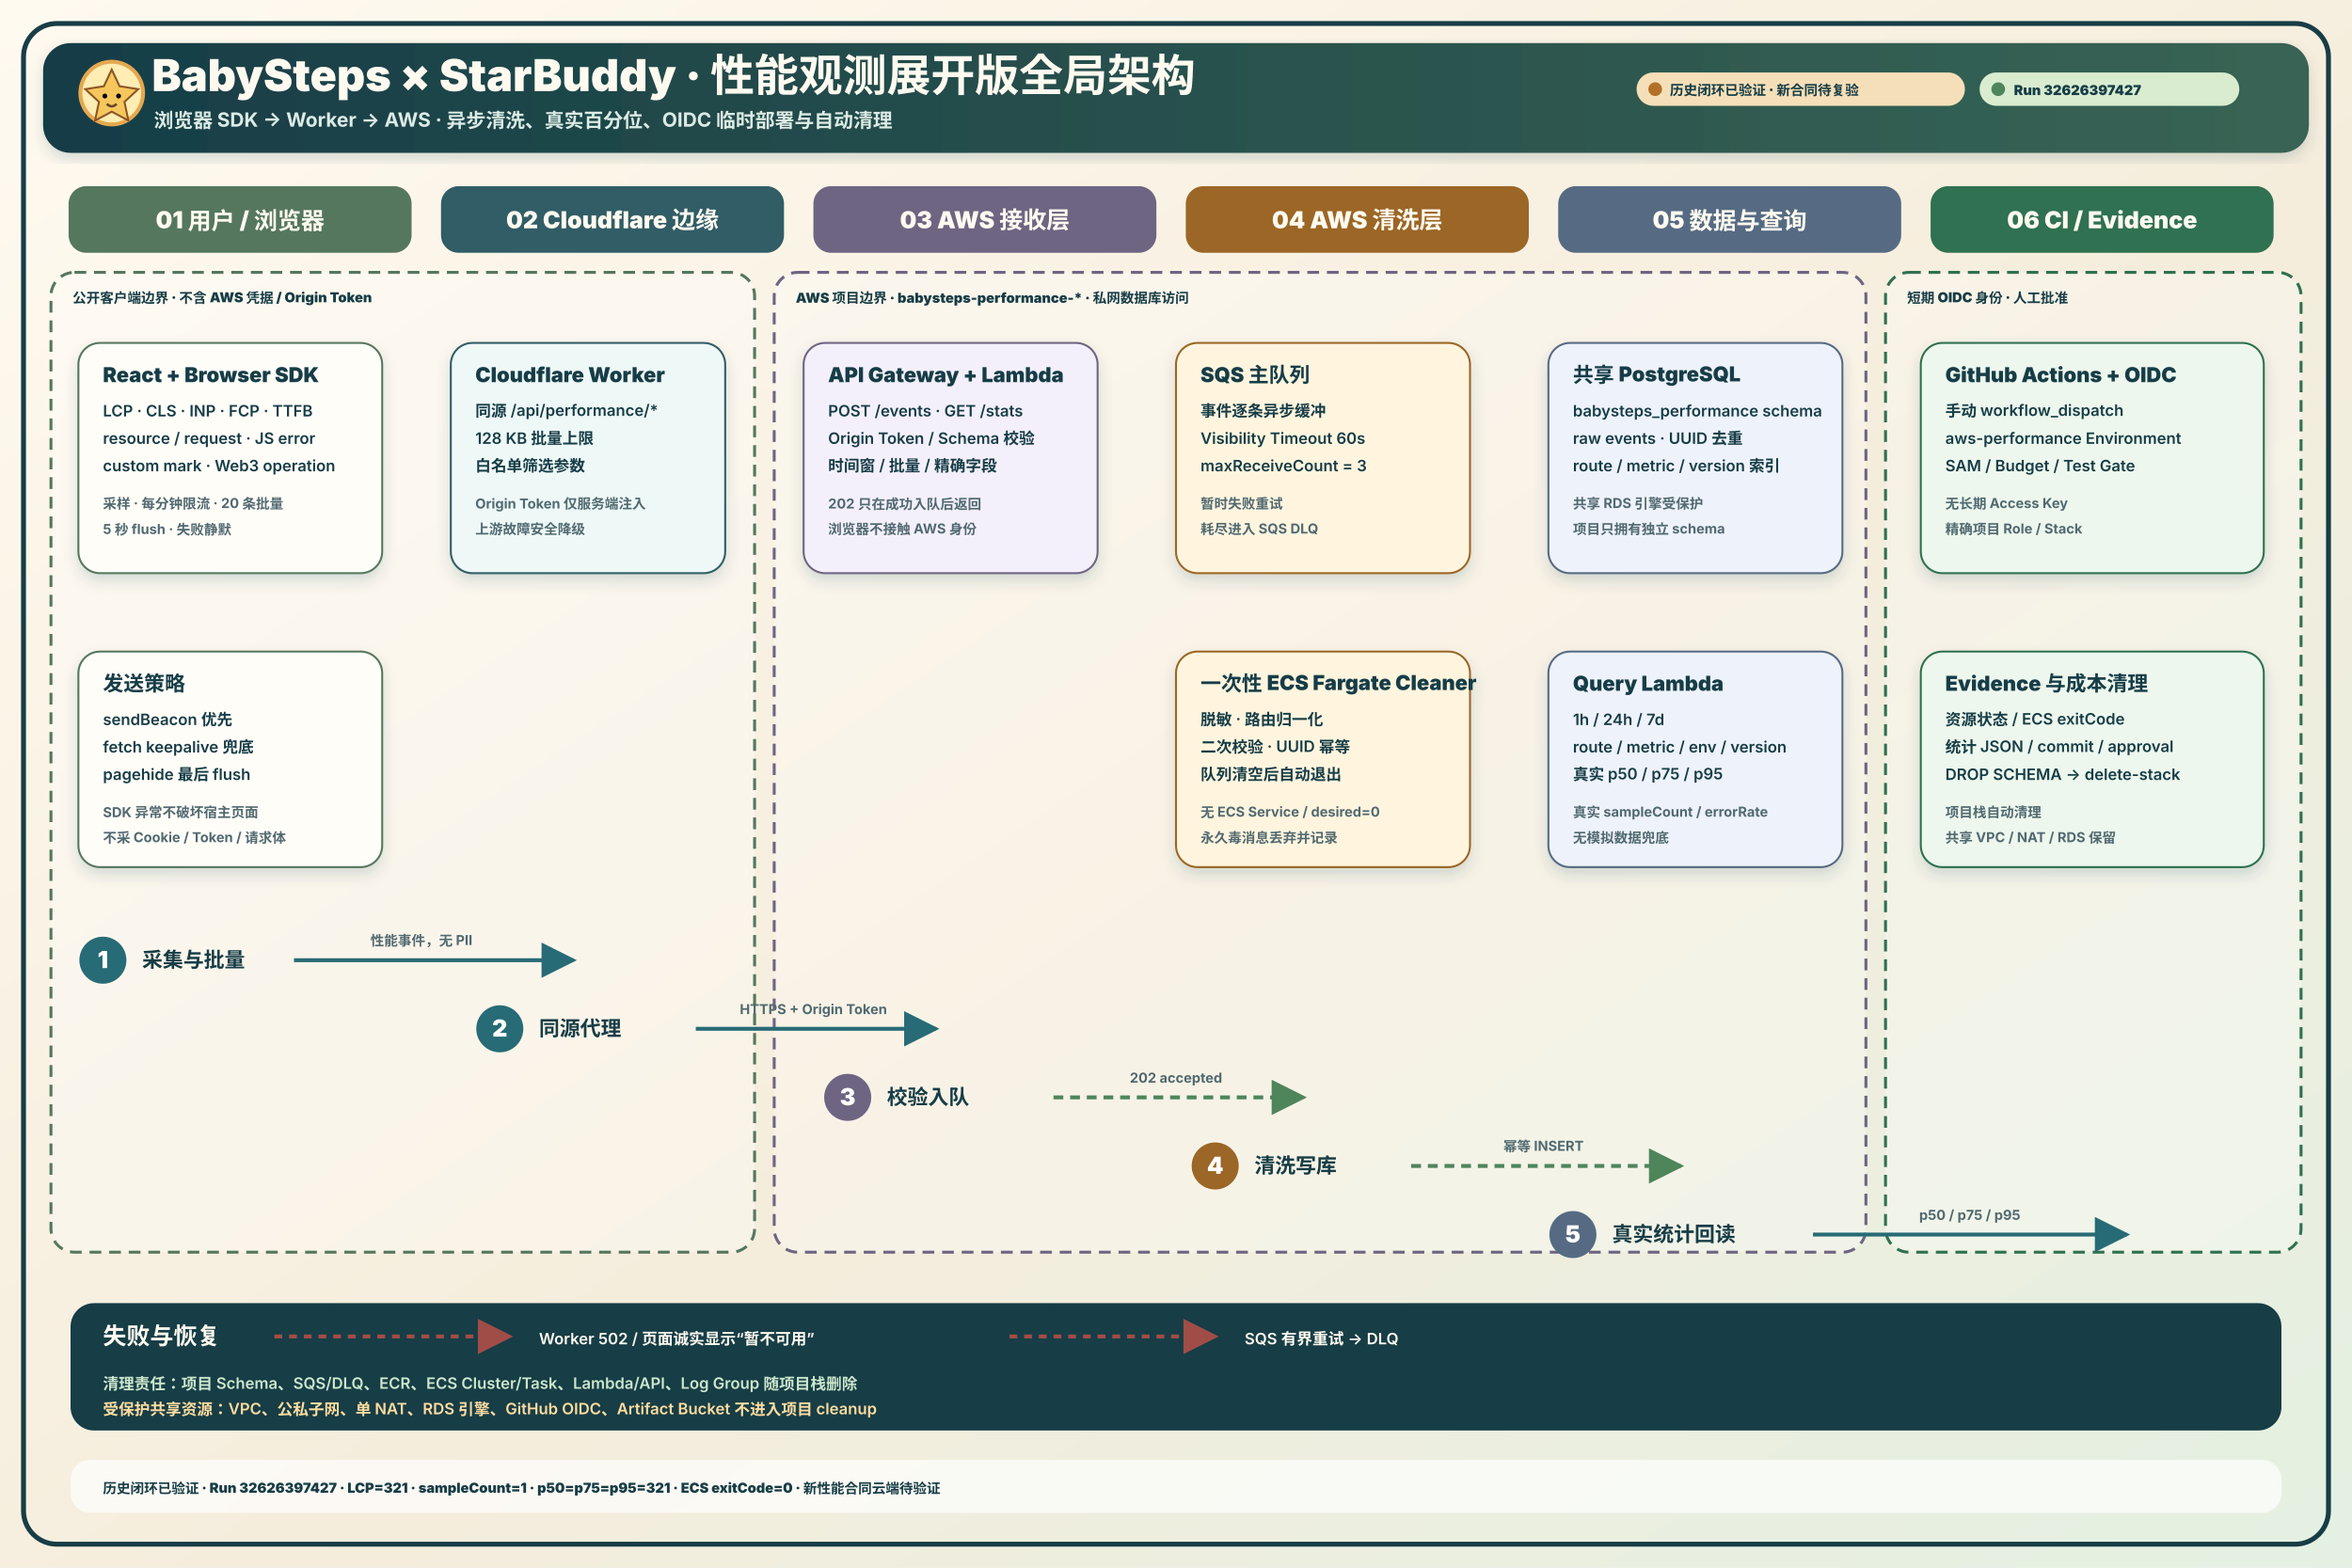
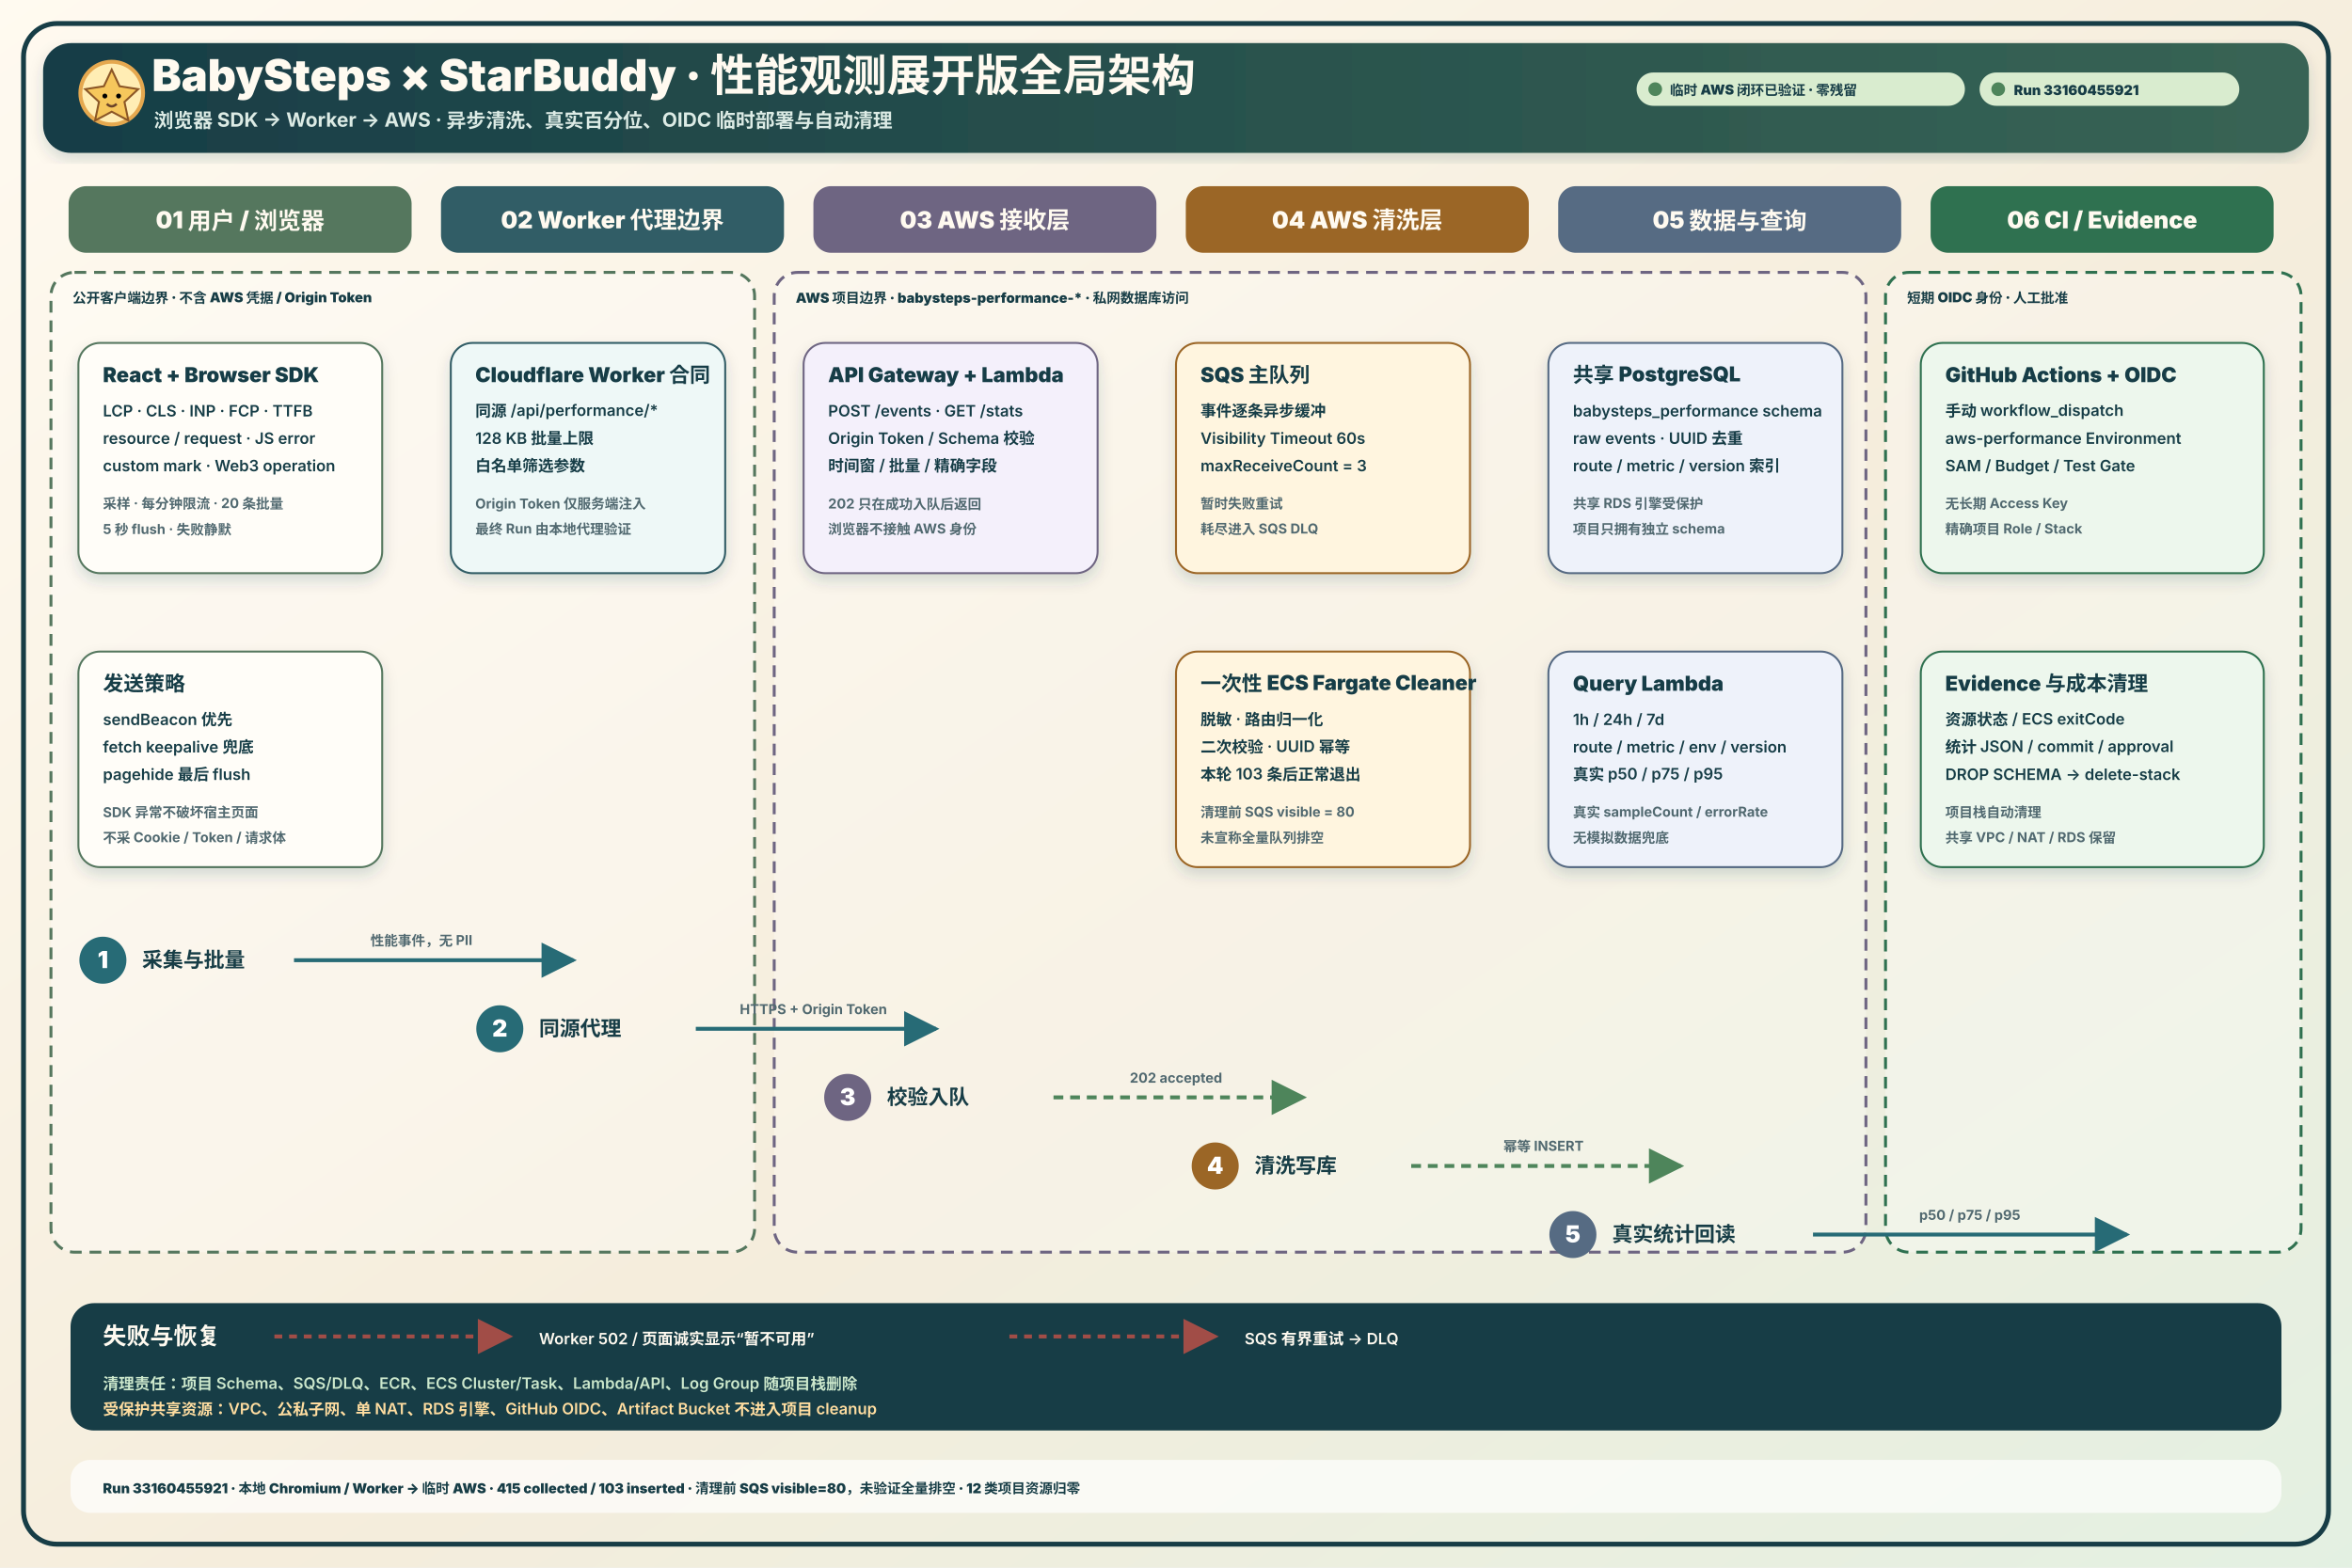
<svg xmlns="http://www.w3.org/2000/svg" width="2400" height="1600" viewBox="0 0 2400 1600" role="img" aria-labelledby="title desc">
  <defs>
    <linearGradient id="bg" x1="0" y1="0" x2="1" y2="1">
      <stop stop-color="#fffaf0" />
      <stop offset=".55" stop-color="#f5eddc" />
      <stop offset="1" stop-color="#e3f0e2" />
    </linearGradient>
    <linearGradient id="head" x1="0" y1="0" x2="1" y2="0">
      <stop stop-color="#173d46" />
      <stop offset="1" stop-color="#386454" />
    </linearGradient>
    <filter id="shadow">
      <feDropShadow dx="0" dy="7" stdDeviation="7" flood-color="#173d46" flood-opacity=".16" />
    </filter>
    <marker id="arrow" viewBox="0 0 10 10" refX="9" refY="5" markerWidth="9" markerHeight="9" orient="auto-start-reverse">
      <path d="M0 0L10 5L0 10Z" fill="#276b76" />
    </marker>
    <marker id="dataArrow" viewBox="0 0 10 10" refX="9" refY="5" markerWidth="9" markerHeight="9" orient="auto-start-reverse">
      <path d="M0 0L10 5L0 10Z" fill="#4e855b" />
    </marker>
    <marker id="failArrow" viewBox="0 0 10 10" refX="9" refY="5" markerWidth="9" markerHeight="9" orient="auto-start-reverse">
      <path d="M0 0L10 5L0 10Z" fill="#a14d47" />
    </marker>
    <style>
      text{font-family:Inter,"PingFang SC","Microsoft YaHei",sans-serif;fill:#173d46}.title{font-size:45px;font-weight:900;fill:#fffaf0}.subtitle{font-size:20px;font-weight:650;fill:#dcebe5}.lane{font-size:24px;font-weight:900;fill:#fffaf0}.cardTitle{font-size:21px;font-weight:900}.body{font-size:16px;font-weight:620}.small{font-size:14px;font-weight:650;fill:#516970}.status{font-size:14px;font-weight:850}.number{font-size:24px;font-weight:950;fill:#fff}.request{fill:none;stroke:#276b76;stroke-width:4;marker-end:url(#arrow)}.data{fill:none;stroke:#4e855b;stroke-width:4;stroke-dasharray:10 7;marker-end:url(#dataArrow)}.fail{fill:none;stroke:#a14d47;stroke-width:4;stroke-dasharray:8 7;marker-end:url(#failArrow)}
    </style>
  </defs>
  <rect width="2400" height="1600" fill="url(#bg)" />
  <rect x="24" y="24" width="2352" height="1552" rx="34" fill="none" stroke="#173d46" stroke-width="5" />
  <rect x="44" y="44" width="2312" height="112" rx="28" fill="url(#head)" filter="url(#shadow)" />
  <g transform="translate(80 67)">
    <circle cx="34" cy="28" r="32" fill="#ffedb4" stroke="#e5a84f" stroke-width="4" />
    <path d="M34 4L42 21L61 24L47 37L51 56L34 47L17 56L21 37L7 24L26 21Z" fill="#f6c75c" stroke="#8b5626" stroke-width="2" />
    <circle cx="27" cy="31" r="2.5" />
    <circle cx="41" cy="31" r="2.5" />
    <path d="M29 39Q34 44 39 39" fill="none" stroke="#6b4328" stroke-width="2.5" />
  </g>
  <text x="155" y="93" class="title">BabySteps × StarBuddy · 性能观测展开版全局架构</text>
  <text x="157" y="130" class="subtitle">浏览器 SDK → Worker → AWS · 异步清洗、真实百分位、OIDC 临时部署与自动清理</text>
  <g transform="translate(1670 74)">
-     <rect width="335" height="34" rx="17" fill="#f5dfb8" />
-     <circle cx="19" cy="17" r="7" fill="#b27126" />
-     <text x="34" y="23" class="status">历史闭环已验证 · 新合同待复验</text>
+     <rect width="335" height="34" rx="17" fill="#d9eccf" />
+     <circle cx="19" cy="17" r="7" fill="#4e855b" />
+     <text x="34" y="23" class="status">临时 AWS 闭环已验证 · 零残留</text>
    <rect x="350" width="265" height="34" rx="17" fill="#d9eccf" />
    <circle cx="369" cy="17" r="7" fill="#4e855b" />
-     <text x="385" y="23" class="status">Run 32626397427</text>
+     <text x="385" y="23" class="status">Run 33160455921</text>
  </g>
  <g transform="translate(70 190)">
    <g>
      <rect width="350" height="68" rx="18" fill="#55775e" />
      <text x="175" y="43" text-anchor="middle" class="lane">01 用户 / 浏览器</text>
    </g>
    <g transform="translate(380)">
      <rect width="350" height="68" rx="18" fill="#315d66" />
-       <text x="175" y="43" text-anchor="middle" class="lane">02 Cloudflare 边缘</text>
+       <text x="175" y="43" text-anchor="middle" class="lane">02 Worker 代理边界</text>
    </g>
    <g transform="translate(760)">
      <rect width="350" height="68" rx="18" fill="#6e6582" />
      <text x="175" y="43" text-anchor="middle" class="lane">03 AWS 接收层</text>
    </g>
    <g transform="translate(1140)">
      <rect width="350" height="68" rx="18" fill="#9b6626" />
      <text x="175" y="43" text-anchor="middle" class="lane">04 AWS 清洗层</text>
    </g>
    <g transform="translate(1520)">
      <rect width="350" height="68" rx="18" fill="#566b83" />
      <text x="175" y="43" text-anchor="middle" class="lane">05 数据与查询</text>
    </g>
    <g transform="translate(1900)">
      <rect width="350" height="68" rx="18" fill="#2f7150" />
      <text x="175" y="43" text-anchor="middle" class="lane">06 CI / Evidence</text>
    </g>
  </g>
  <rect x="52" y="278" width="718" height="1000" rx="24" fill="#ffffff" fill-opacity=".32" stroke="#55775e" stroke-width="3" stroke-dasharray="12 8" />
  <text x="74" y="309" class="status">公开客户端边界 · 不含 AWS 凭据 / Origin Token</text>
  <rect x="790" y="278" width="1114" height="1000" rx="24" fill="#ffffff" fill-opacity=".28" stroke="#6e6582" stroke-width="3" stroke-dasharray="12 8" />
  <text x="812" y="309" class="status">AWS 项目边界 · babysteps-performance-* · 私网数据库访问</text>
  <rect x="1924" y="278" width="424" height="1000" rx="24" fill="#ffffff" fill-opacity=".30" stroke="#2f7150" stroke-width="3" stroke-dasharray="12 8" />
  <text x="1946" y="309" class="status">短期 OIDC 身份 · 人工批准</text>
  <g filter="url(#shadow)">
    <rect x="80" y="350" width="310" height="235" rx="22" fill="#fffdf8" stroke="#55775e" stroke-width="2" />
    <text x="105" y="390" class="cardTitle">React + Browser SDK</text>
    <text x="105" y="425" class="body">LCP · CLS · INP · FCP · TTFB</text>
    <text x="105" y="453" class="body">resource / request · JS error</text>
    <text x="105" y="481" class="body">custom mark · Web3 operation</text>
    <text x="105" y="519" class="small">采样 · 每分钟限流 · 20 条批量</text>
    <text x="105" y="545" class="small">5 秒 flush · 失败静默</text>
    <rect x="460" y="350" width="280" height="235" rx="22" fill="#eef8f7" stroke="#315d66" stroke-width="2" />
-     <text x="485" y="390" class="cardTitle">Cloudflare Worker</text>
+     <text x="485" y="390" class="cardTitle">Cloudflare Worker 合同</text>
    <text x="485" y="425" class="body">同源 /api/performance/*</text>
    <text x="485" y="453" class="body">128 KB 批量上限</text>
    <text x="485" y="481" class="body">白名单筛选参数</text>
    <text x="485" y="519" class="small">Origin Token 仅服务端注入</text>
-     <text x="485" y="545" class="small">上游故障安全降级</text>
+     <text x="485" y="545" class="small">最终 Run 由本地代理验证</text>
    <rect x="820" y="350" width="300" height="235" rx="22" fill="#f4f0fb" stroke="#6e6582" stroke-width="2" />
    <text x="845" y="390" class="cardTitle">API Gateway + Lambda</text>
    <text x="845" y="425" class="body">POST /events · GET /stats</text>
    <text x="845" y="453" class="body">Origin Token / Schema 校验</text>
    <text x="845" y="481" class="body">时间窗 / 批量 / 精确字段</text>
    <text x="845" y="519" class="small">202 只在成功入队后返回</text>
    <text x="845" y="545" class="small">浏览器不接触 AWS 身份</text>
    <rect x="1200" y="350" width="300" height="235" rx="22" fill="#fff5df" stroke="#9b6626" stroke-width="2" />
    <text x="1225" y="390" class="cardTitle">SQS 主队列</text>
    <text x="1225" y="425" class="body">事件逐条异步缓冲</text>
    <text x="1225" y="453" class="body">Visibility Timeout 60s</text>
    <text x="1225" y="481" class="body">maxReceiveCount = 3</text>
    <text x="1225" y="519" class="small">暂时失败重试</text>
    <text x="1225" y="545" class="small">耗尽进入 SQS DLQ</text>
    <rect x="1580" y="350" width="300" height="235" rx="22" fill="#eef2fa" stroke="#566b83" stroke-width="2" />
    <text x="1605" y="390" class="cardTitle">共享 PostgreSQL</text>
    <text x="1605" y="425" class="body">babysteps_performance schema</text>
    <text x="1605" y="453" class="body">raw events · UUID 去重</text>
    <text x="1605" y="481" class="body">route / metric / version 索引</text>
    <text x="1605" y="519" class="small">共享 RDS 引擎受保护</text>
    <text x="1605" y="545" class="small">项目只拥有独立 schema</text>
    <rect x="1960" y="350" width="350" height="235" rx="22" fill="#edf7ed" stroke="#2f7150" stroke-width="2" />
    <text x="1985" y="390" class="cardTitle">GitHub Actions + OIDC</text>
    <text x="1985" y="425" class="body">手动 workflow_dispatch</text>
    <text x="1985" y="453" class="body">aws-performance Environment</text>
    <text x="1985" y="481" class="body">SAM / Budget / Test Gate</text>
    <text x="1985" y="519" class="small">无长期 Access Key</text>
    <text x="1985" y="545" class="small">精确项目 Role / Stack</text>
    <rect x="80" y="665" width="310" height="220" rx="22" fill="#fffdf8" stroke="#55775e" stroke-width="2" />
    <text x="105" y="705" class="cardTitle">发送策略</text>
    <text x="105" y="740" class="body">sendBeacon 优先</text>
    <text x="105" y="768" class="body">fetch keepalive 兜底</text>
    <text x="105" y="796" class="body">pagehide 最后 flush</text>
    <text x="105" y="834" class="small">SDK 异常不破坏宿主页面</text>
    <text x="105" y="860" class="small">不采 Cookie / Token / 请求体</text>
    <rect x="1200" y="665" width="300" height="220" rx="22" fill="#fff5df" stroke="#9b6626" stroke-width="2" />
    <text x="1225" y="705" class="cardTitle">一次性 ECS Fargate Cleaner</text>
    <text x="1225" y="740" class="body">脱敏 · 路由归一化</text>
    <text x="1225" y="768" class="body">二次校验 · UUID 幂等</text>
-     <text x="1225" y="796" class="body">队列清空后自动退出</text>
-     <text x="1225" y="834" class="small">无 ECS Service / desired=0</text>
-     <text x="1225" y="860" class="small">永久毒消息丢弃并记录</text>
+     <text x="1225" y="796" class="body">本轮 103 条后正常退出</text>
+     <text x="1225" y="834" class="small">清理前 SQS visible = 80</text>
+     <text x="1225" y="860" class="small">未宣称全量队列排空</text>
    <rect x="1580" y="665" width="300" height="220" rx="22" fill="#eef2fa" stroke="#566b83" stroke-width="2" />
    <text x="1605" y="705" class="cardTitle">Query Lambda</text>
    <text x="1605" y="740" class="body">1h / 24h / 7d</text>
    <text x="1605" y="768" class="body">route / metric / env / version</text>
    <text x="1605" y="796" class="body">真实 p50 / p75 / p95</text>
    <text x="1605" y="834" class="small">真实 sampleCount / errorRate</text>
    <text x="1605" y="860" class="small">无模拟数据兜底</text>
    <rect x="1960" y="665" width="350" height="220" rx="22" fill="#edf7ed" stroke="#2f7150" stroke-width="2" />
    <text x="1985" y="705" class="cardTitle">Evidence 与成本清理</text>
    <text x="1985" y="740" class="body">资源状态 / ECS exitCode</text>
    <text x="1985" y="768" class="body">统计 JSON / commit / approval</text>
    <text x="1985" y="796" class="body">DROP SCHEMA → delete-stack</text>
    <text x="1985" y="834" class="small">项目栈自动清理</text>
    <text x="1985" y="860" class="small">共享 VPC / NAT / RDS 保留</text>
  </g>
  <g>
    <circle cx="105" cy="980" r="24" fill="#276b76" />
    <text x="105" y="988" text-anchor="middle" class="number">1</text>
    <text x="145" y="987" class="cardTitle">采集与批量</text>
    <path class="request" d="M300 980H585" />
    <text x="430" y="965" text-anchor="middle" class="small">性能事件，无 PII</text>
    <circle cx="510" cy="1050" r="24" fill="#276b76" />
    <text x="510" y="1058" text-anchor="middle" class="number">2</text>
    <text x="550" y="1057" class="cardTitle">同源代理</text>
    <path class="request" d="M710 1050H955" />
    <text x="830" y="1035" text-anchor="middle" class="small">HTTPS + Origin Token</text>
    <circle cx="865" cy="1120" r="24" fill="#6e6582" />
    <text x="865" y="1128" text-anchor="middle" class="number">3</text>
    <text x="905" y="1127" class="cardTitle">校验入队</text>
    <path class="data" d="M1075 1120H1330" />
    <text x="1200" y="1105" text-anchor="middle" class="small">202 accepted</text>
    <circle cx="1240" cy="1190" r="24" fill="#9b6626" />
    <text x="1240" y="1198" text-anchor="middle" class="number">4</text>
    <text x="1280" y="1197" class="cardTitle">清洗写库</text>
    <path class="data" d="M1440 1190H1715" />
    <text x="1575" y="1175" text-anchor="middle" class="small">幂等 INSERT</text>
    <circle cx="1605" cy="1260" r="24" fill="#566b83" />
    <text x="1605" y="1268" text-anchor="middle" class="number">5</text>
    <text x="1645" y="1267" class="cardTitle">真实统计回读</text>
    <path class="request" d="M1850 1260H2170" />
    <text x="2010" y="1245" text-anchor="middle" class="small">p50 / p75 / p95</text>
  </g>
  <rect x="72" y="1330" width="2256" height="130" rx="24" fill="#173d46" />
  <text x="105" y="1372" class="lane">失败与恢复</text>
  <path class="fail" d="M280 1364H520" />
  <text x="550" y="1372" class="body" style="fill:#fffaf0">Worker 502 / 页面诚实显示“暂不可用”</text>
  <path class="fail" d="M1030 1364H1240" />
  <text x="1270" y="1372" class="body" style="fill:#fffaf0">SQS 有界重试 → DLQ</text>
  <text x="105" y="1418" class="body" style="fill:#cce8cc">清理责任：项目 Schema、SQS/DLQ、ECR、ECS Cluster/Task、Lambda/API、Log Group 随项目栈删除</text>
  <text x="105" y="1444" class="body" style="fill:#ffdda0">受保护共享资源：VPC、公私子网、单 NAT、RDS 引擎、GitHub OIDC、Artifact Bucket 不进入项目 cleanup</text>
  <rect x="72" y="1490" width="2256" height="54" rx="20" fill="#fff" fill-opacity=".68" />
-   <text x="105" y="1524" class="status">历史闭环已验证 · Run 32626397427 · LCP=321 · sampleCount=1 · p50=p75=p95=321 · ECS exitCode=0 · 新性能合同云端待验证</text>
+   <text x="105" y="1524" class="status">Run 33160455921 · 本地 Chromium / Worker → 临时 AWS · 415 collected / 103 inserted · 清理前 SQS visible=80，未验证全量排空 · 12 类项目资源归零</text>
</svg>
